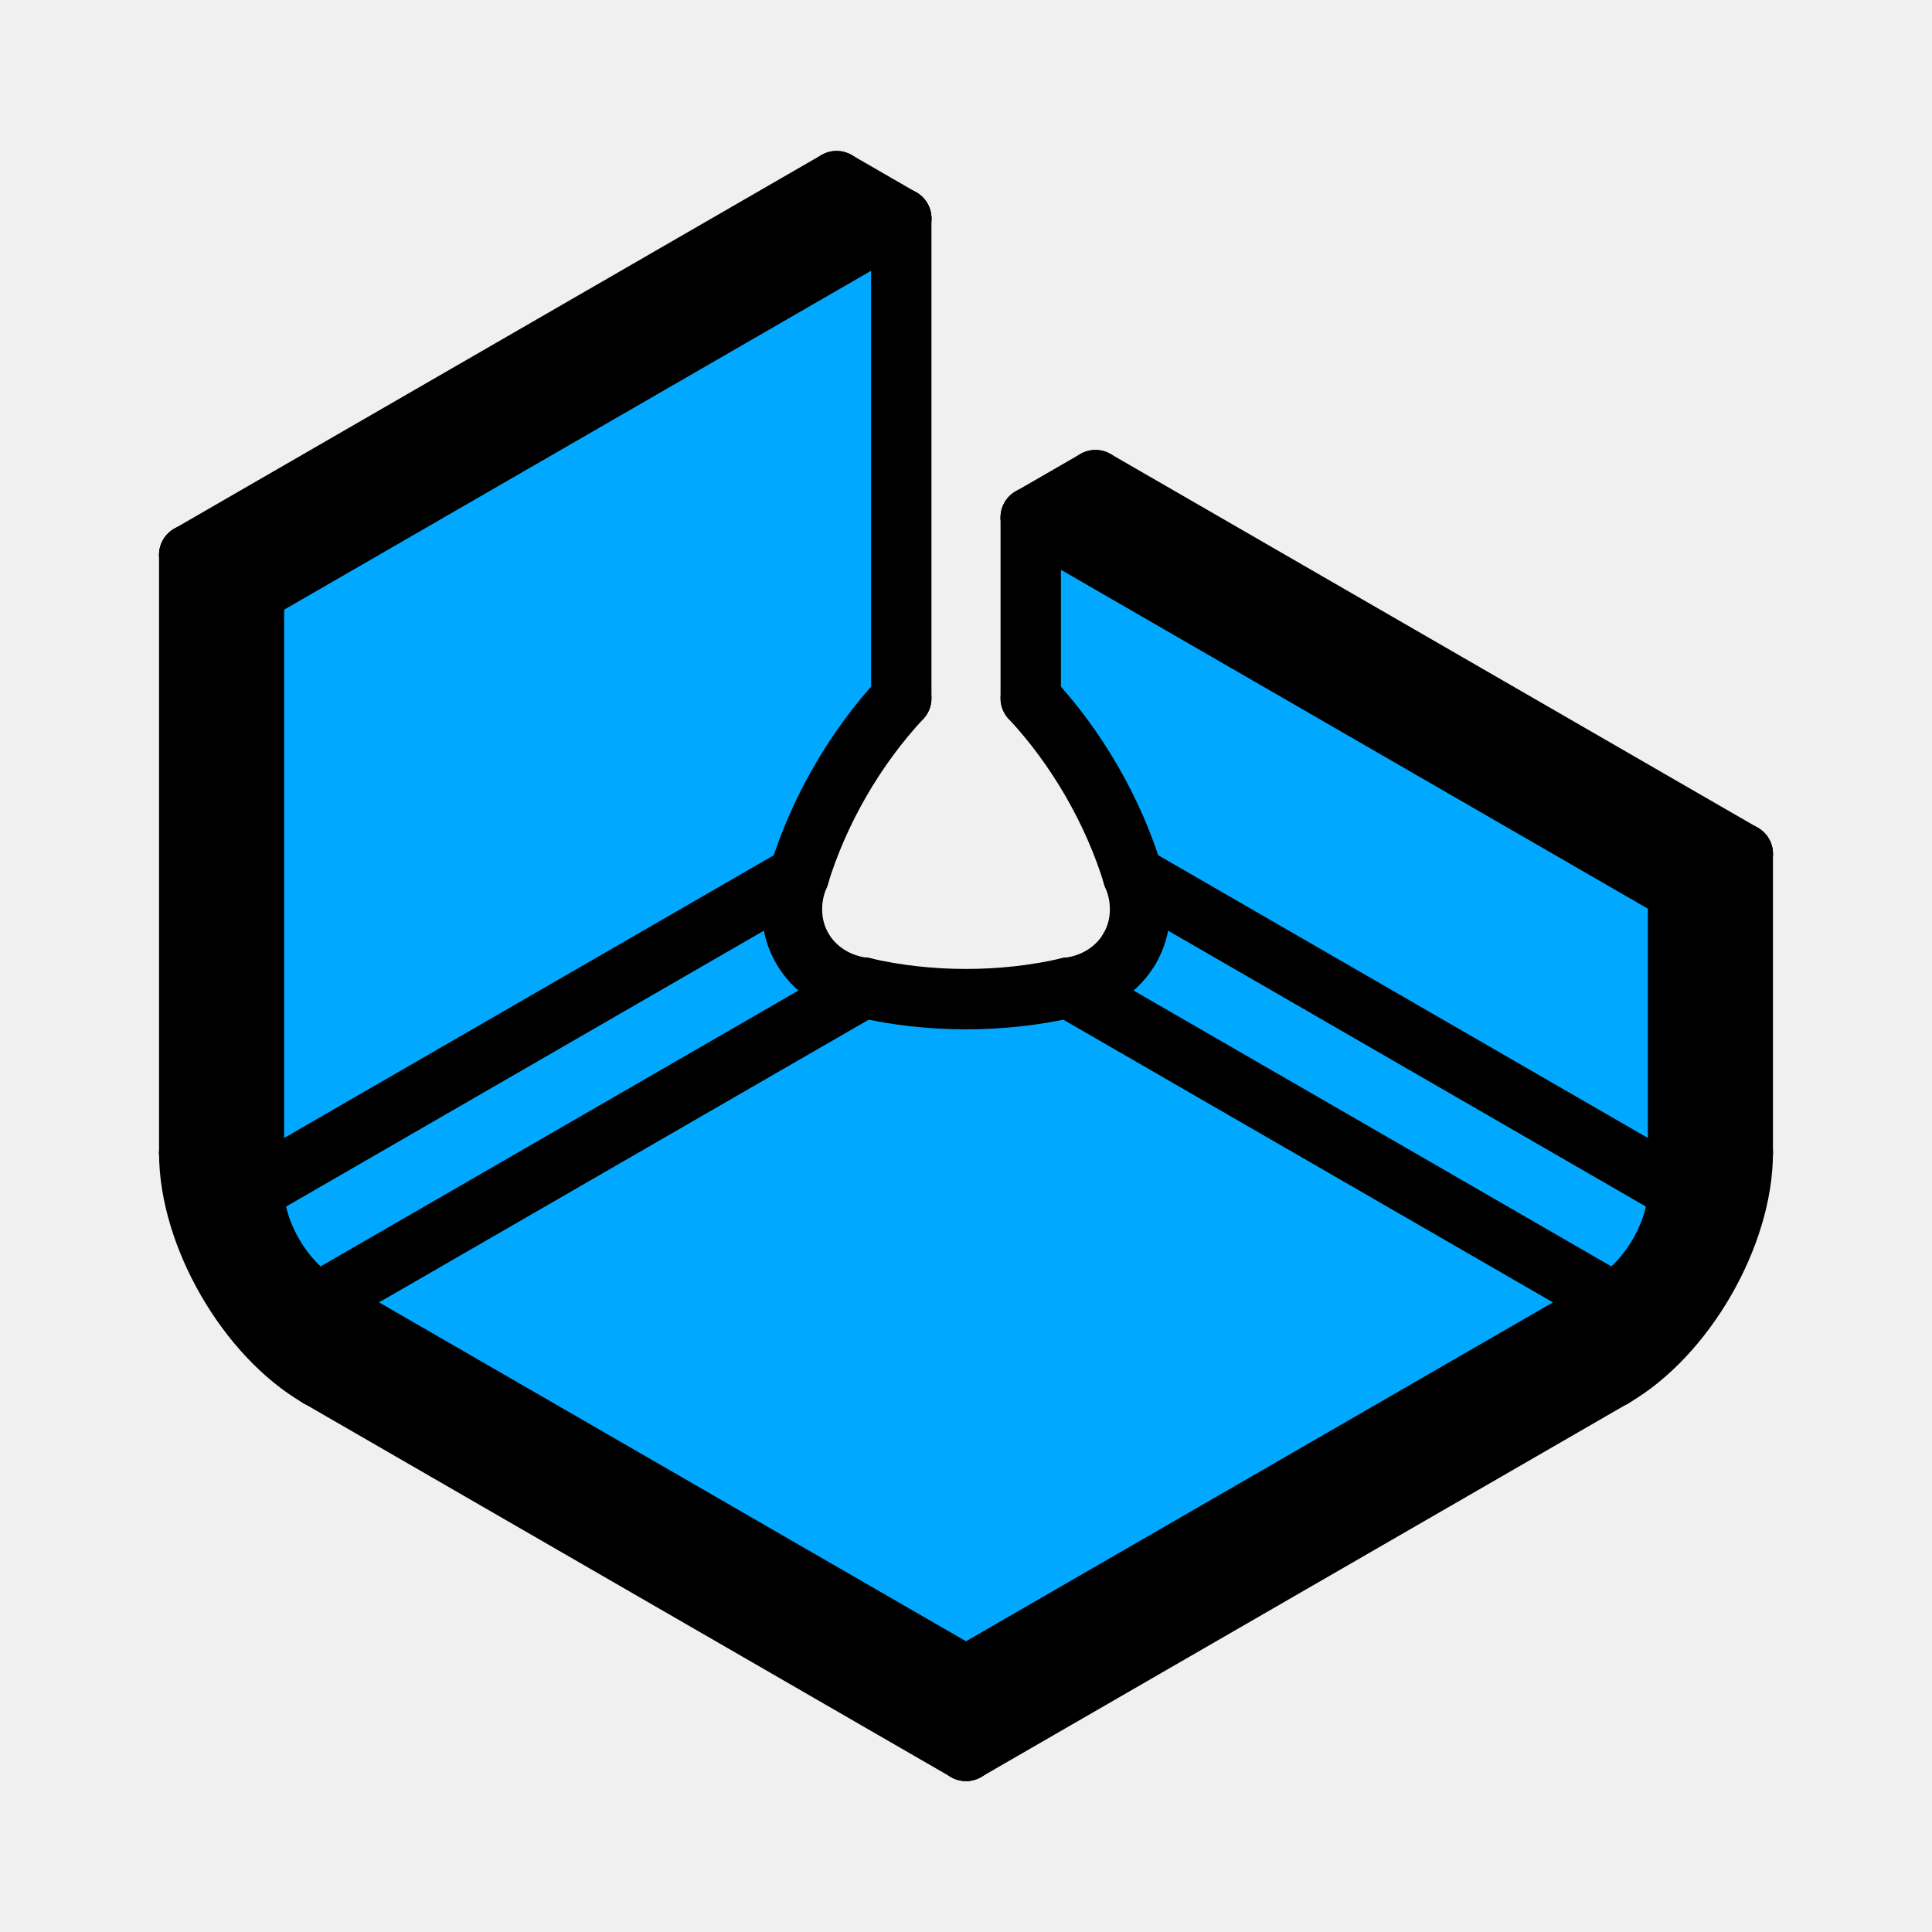
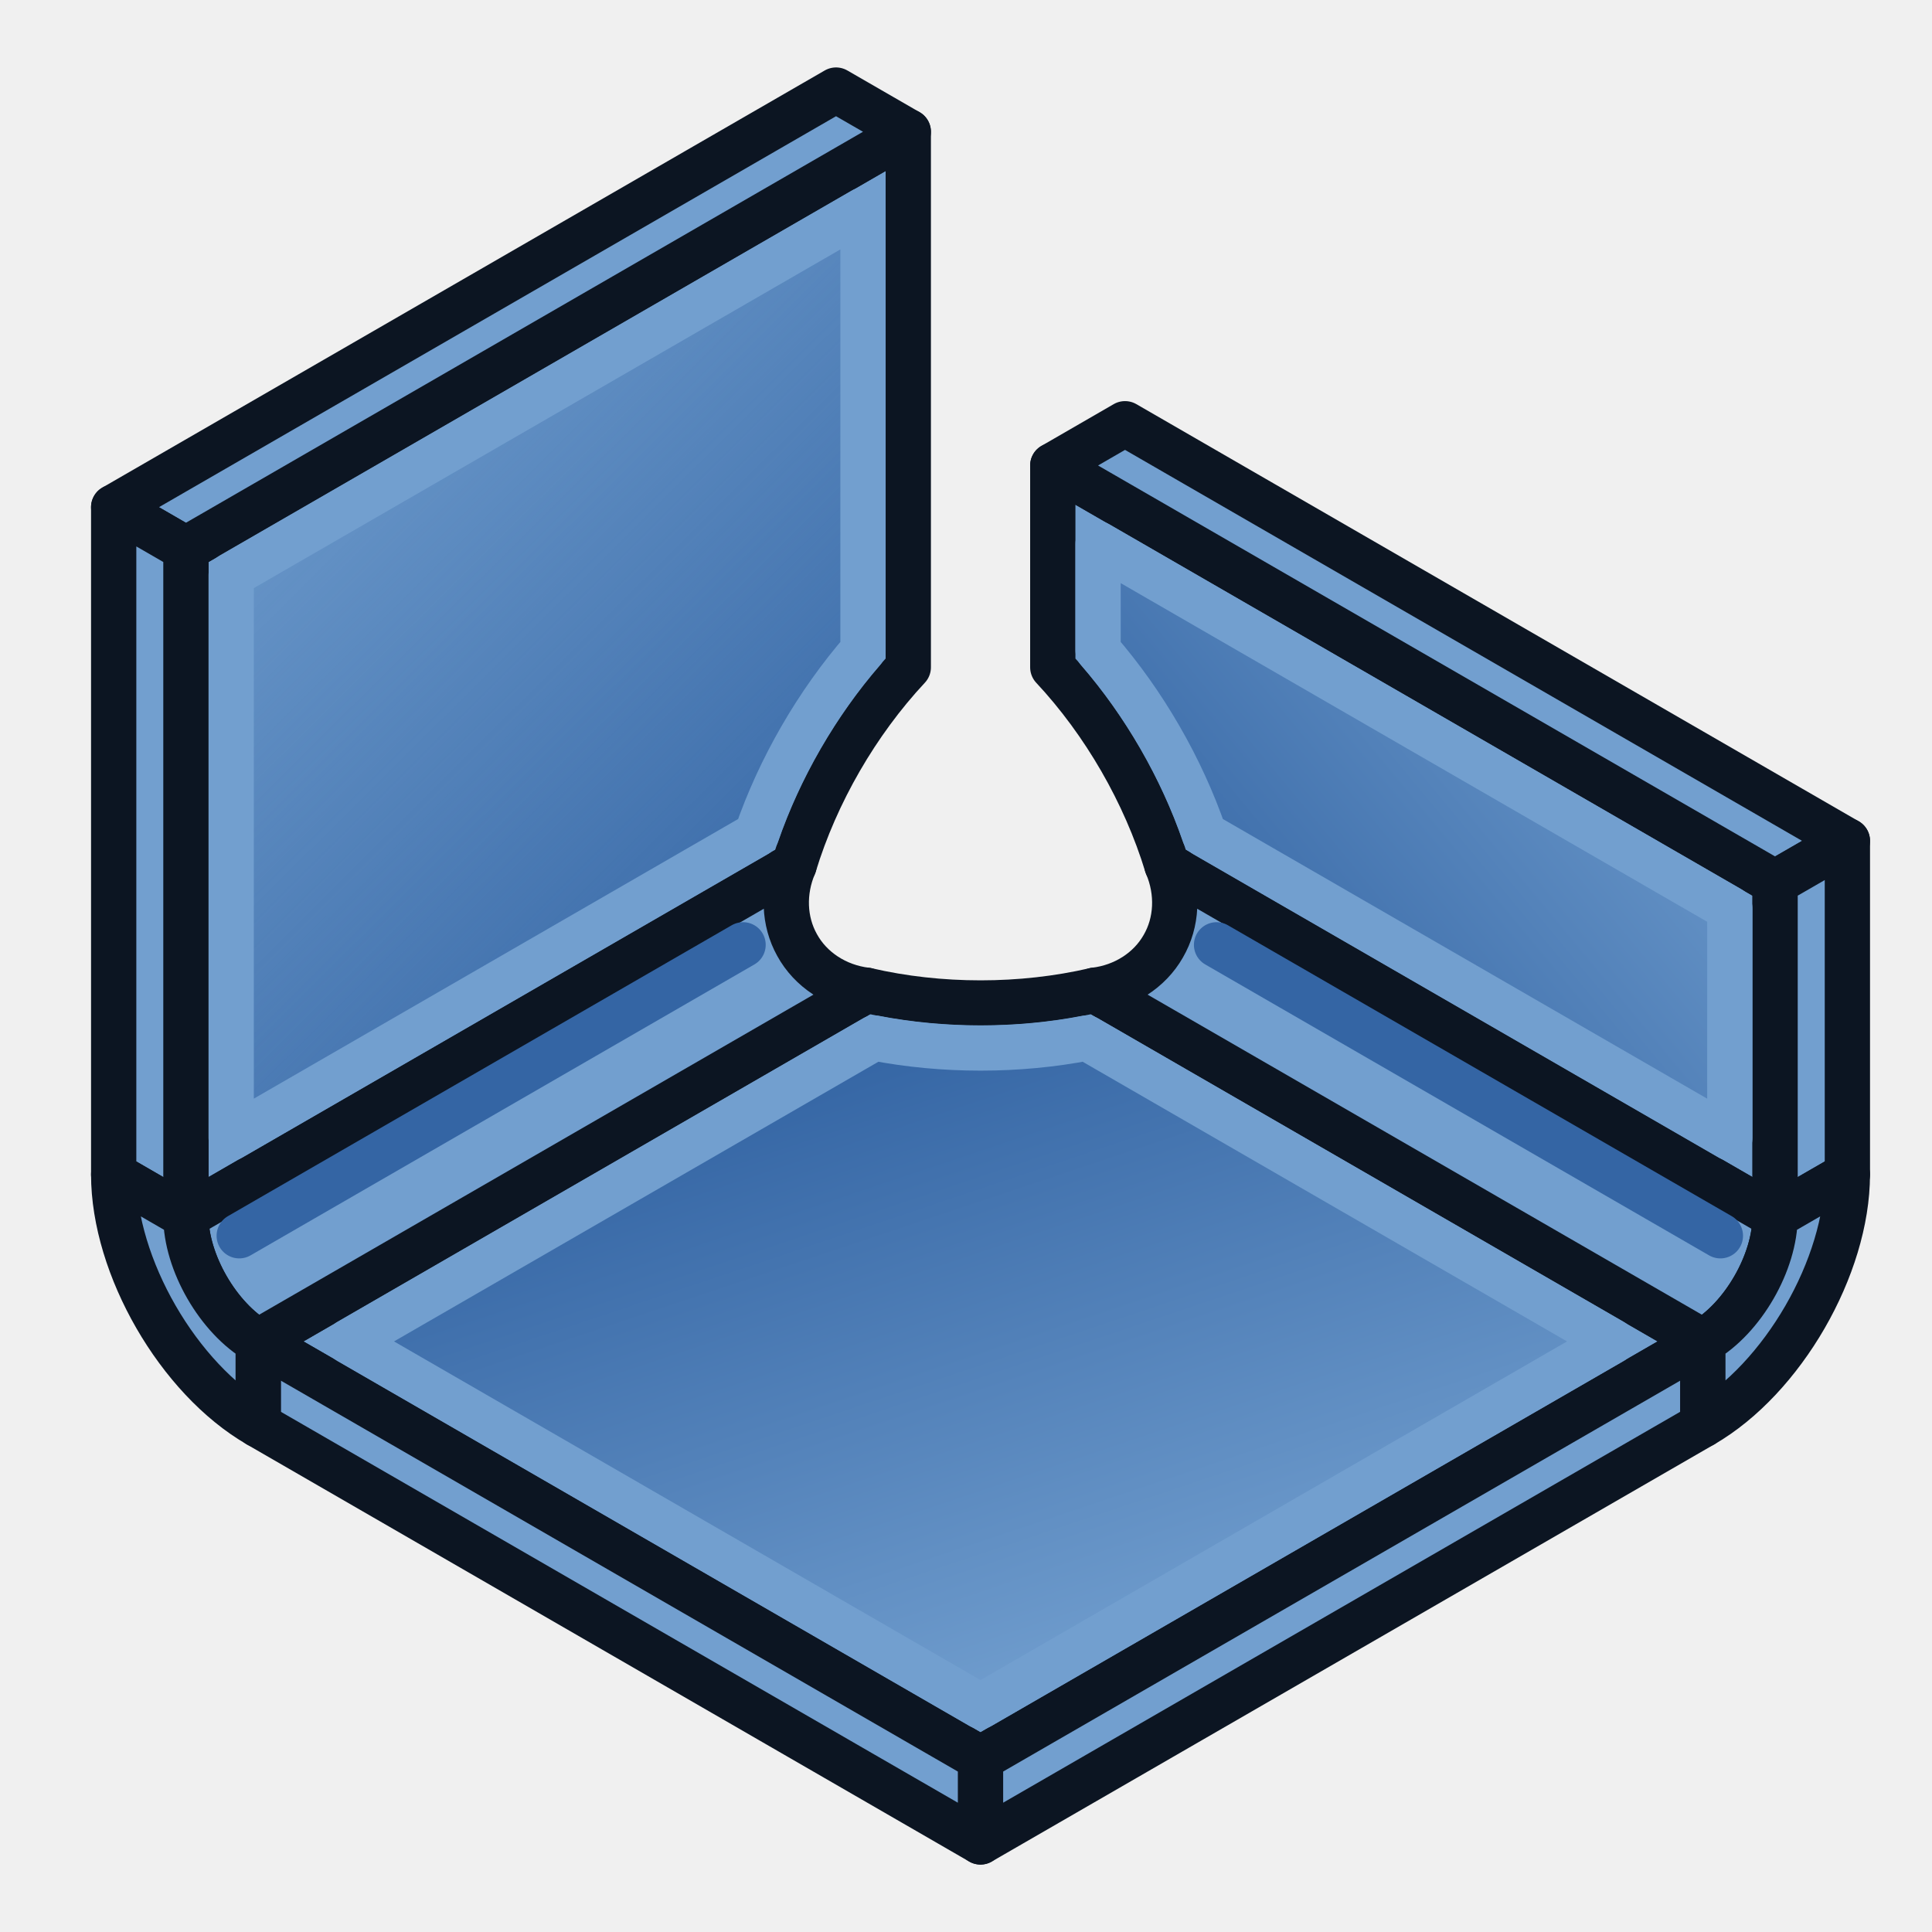
- <svg xmlns="http://www.w3.org/2000/svg" version="1.2" height="64" viewBox="0 0 169.333 169.333" width="64" id="svg373">
-   <defs id="defs6" />
-   <g id="Page">
-     <g stroke="#000000" stroke-width="1" fill-rule="evenodd" stroke-linecap="square" fill="none" stroke-linejoin="bevel" id="DrawingContent" transform="matrix(0.8023413,0,0,0.8024026,-1106.81,-757.8561)" style="fill:#00a9ff;fill-opacity:1;stroke-width:6.595;stroke-linejoin:round;stroke-dasharray:none">
-       <g font-weight="400" stroke="none" transform="translate(1485,1050)" font-family="'Sans Serif'" font-style="normal" fill="#ffffff" fill-opacity="0" font-size="31.75px" id="g169" style="fill:#00a9ff;fill-opacity:1;stroke-width:6.595;stroke-linejoin:round;stroke-dasharray:none">
-         <path fill-rule="evenodd" vector-effect="non-scaling-stroke" d="M -70.711,44.907 0,85.732 70.711,44.907 C 78.521,40.398 84.853,29.431 84.853,20.412 v -32.66 l -70.711,-40.825 -7.071,4.082 v 19.752 c 5.027,5.381 9.032,12.318 11.179,19.362 1.138,2.658 0.996,5.618 -0.367,7.953 -1.341,2.348 -3.833,3.951 -6.704,4.294 -7.174,1.663 -15.183,1.663 -22.357,0 -2.93,-0.351 -5.464,-2.014 -6.784,-4.438 -1.29,-2.313 -1.399,-5.204 -0.287,-7.809 2.147,-7.044 6.151,-13.981 11.179,-19.362 v -52.412 l -7.071,-4.082 -70.711,40.825 v 65.32 c 0,9.019 6.332,19.985 14.142,24.495" id="path167" style="fill:#00a9ff;fill-opacity:1;stroke-width:6.595;stroke-linejoin:round;stroke-dasharray:none" />
-       </g>
-       <g font-weight="400" stroke="none" transform="translate(1485,1050)" font-family="'Sans Serif'" font-style="normal" fill="#ffffff" fill-opacity="0" font-size="31.75px" id="g173" style="fill:#00a9ff;fill-opacity:1;stroke-width:6.595;stroke-linejoin:round;stroke-dasharray:none">
-         <path fill-rule="evenodd" vector-effect="non-scaling-stroke" d="M -11.179,2.372 -70.711,36.742 0,77.567 70.711,36.742 11.179,2.372 c -7.174,1.663 -15.183,1.663 -22.357,0" id="path171" style="fill:#00a9ff;fill-opacity:1;stroke-width:6.595;stroke-linejoin:round;stroke-dasharray:none" />
-       </g>
-       <g font-weight="400" stroke="none" transform="translate(1485,1050)" font-family="'Sans Serif'" font-style="normal" fill="#ffffff" fill-opacity="0" font-size="31.75px" id="g177" style="fill:#00a9ff;fill-opacity:1;stroke-width:6.595;stroke-linejoin:round;stroke-dasharray:none">
-         <path fill-rule="evenodd" vector-effect="non-scaling-stroke" d="m -7.071,-29.238 v -52.412 l -70.711,40.825 v 65.32 l 59.532,-34.371 c 2.147,-7.044 6.151,-13.981 11.179,-19.362" id="path175" style="fill:#00a9ff;fill-opacity:1;stroke-width:6.595;stroke-linejoin:round;stroke-dasharray:none" />
-       </g>
-       <g font-weight="400" stroke="none" transform="translate(1485,1050)" font-family="'Sans Serif'" font-style="normal" fill="#ffffff" fill-opacity="0" font-size="31.75px" id="g181" style="fill:#00a9ff;fill-opacity:1;stroke-width:6.595;stroke-linejoin:round;stroke-dasharray:none">
-         <path fill-rule="evenodd" vector-effect="non-scaling-stroke" d="M 18.25,-9.876 77.782,24.495 V -8.165 L 7.071,-48.99 v 19.752 c 5.027,5.381 9.032,12.318 11.179,19.362" id="path179" style="fill:#00a9ff;fill-opacity:1;stroke-width:6.595;stroke-linejoin:round;stroke-dasharray:none" />
-       </g>
-       <g font-weight="400" stroke="none" transform="translate(1485,1050)" font-family="'Sans Serif'" font-style="normal" fill="#ffffff" fill-opacity="0" font-size="31.75px" id="g185" style="fill:#00a9ff;fill-opacity:1;stroke-width:6.595;stroke-linejoin:round;stroke-dasharray:none">
-         <path fill-rule="evenodd" vector-effect="non-scaling-stroke" d="m -11.179,2.372 c -2.93,-0.351 -5.464,-2.014 -6.784,-4.438 -1.29,-2.313 -1.399,-5.204 -0.287,-7.809 l -59.532,34.371 c 0,4.509 3.166,9.993 7.071,12.247 l 59.532,-34.371" id="path183" style="fill:#00a9ff;fill-opacity:1;stroke-width:6.595;stroke-linejoin:round;stroke-dasharray:none" />
-       </g>
-       <g font-weight="400" stroke="none" transform="translate(1485,1050)" font-family="'Sans Serif'" font-style="normal" fill="#ffffff" fill-opacity="0" font-size="31.75px" id="g189" style="fill:#00a9ff;fill-opacity:1;stroke-width:6.595;stroke-linejoin:round;stroke-dasharray:none">
-         <path fill-rule="evenodd" vector-effect="non-scaling-stroke" d="m 70.711,36.742 c 3.905,-2.255 7.071,-7.738 7.071,-12.247 L 18.25,-9.876 c 1.138,2.658 0.996,5.618 -0.367,7.953 -1.341,2.348 -3.833,3.951 -6.704,4.294 l 59.532,34.371" id="path187" style="fill:#00a9ff;fill-opacity:1;stroke-width:6.595;stroke-linejoin:round;stroke-dasharray:none" />
-       </g>
-       <g font-weight="400" stroke="none" transform="translate(1485,1050)" font-family="'Sans Serif'" font-style="normal" fill="#ffffff" fill-opacity="0" font-size="31.75px" id="g193" style="fill:#000000;fill-opacity:1;stroke-width:6.595;stroke-linejoin:round;stroke-dasharray:none">
-         <path fill-rule="evenodd" vector-effect="non-scaling-stroke" d="m -7.071,-81.65 -7.071,-4.082 -70.711,40.825 7.071,4.082 70.711,-40.825" id="path191" style="fill:#000000;fill-opacity:1;stroke-width:6.595;stroke-linejoin:round;stroke-dasharray:none" />
-       </g>
-       <g font-weight="400" stroke="none" transform="translate(1485,1050)" font-family="'Sans Serif'" font-style="normal" fill="#ffffff" fill-opacity="0" font-size="31.75px" id="g197" style="fill:#000000;fill-opacity:1;stroke-width:6.595;stroke-linejoin:round;stroke-dasharray:none">
-         <path fill-rule="evenodd" vector-effect="non-scaling-stroke" d="M 77.782,-8.165 84.853,-12.247 14.142,-53.072 7.071,-48.99 77.782,-8.165" id="path195" style="fill:#000000;fill-opacity:1;stroke-width:6.595;stroke-linejoin:round;stroke-dasharray:none" />
-       </g>
-       <g font-weight="400" stroke="none" transform="translate(1485,1050)" font-family="'Sans Serif'" font-style="normal" fill="#ffffff" fill-opacity="0" font-size="31.75px" id="g201" style="fill:#000000;fill-opacity:1;stroke-width:6.595;stroke-linejoin:round;stroke-dasharray:none">
-         <path fill-rule="evenodd" vector-effect="non-scaling-stroke" d="M 0,85.732 70.711,44.907 v -8.165 L 0,77.567 v 8.165" id="path199" style="fill:#000000;fill-opacity:1;stroke-width:6.595;stroke-linejoin:round;stroke-dasharray:none" />
-       </g>
-       <g font-weight="400" stroke="none" transform="translate(1485,1050)" font-family="'Sans Serif'" font-style="normal" fill="#ffffff" fill-opacity="0" font-size="31.75px" id="g205" style="fill:#000000;fill-opacity:1;stroke-width:6.595;stroke-linejoin:round;stroke-dasharray:none">
-         <path fill-rule="evenodd" vector-effect="non-scaling-stroke" d="M -70.711,44.907 0,85.732 V 77.567 L -70.711,36.742 v 8.165" id="path203" style="fill:#000000;fill-opacity:1;stroke-width:6.595;stroke-linejoin:round;stroke-dasharray:none" />
-       </g>
-       <g font-weight="400" stroke="none" transform="translate(1485,1050)" font-family="'Sans Serif'" font-style="normal" fill="#ffffff" fill-opacity="0" font-size="31.75px" id="g209" style="fill:#000000;fill-opacity:1;stroke-width:6.595;stroke-linejoin:round;stroke-dasharray:none">
-         <path fill-rule="evenodd" vector-effect="non-scaling-stroke" d="m -77.782,-40.825 v 65.32 l -7.071,-4.082 v -65.32 l 7.071,4.082" id="path207" style="fill:#000000;fill-opacity:1;stroke-width:6.595;stroke-linejoin:round;stroke-dasharray:none" />
-       </g>
-       <g font-weight="400" stroke="none" transform="translate(1485,1050)" font-family="'Sans Serif'" font-style="normal" fill="#ffffff" fill-opacity="0" font-size="31.75px" id="g213" style="fill:#000000;fill-opacity:1;stroke-width:6.595;stroke-linejoin:round;stroke-dasharray:none">
-         <path fill-rule="evenodd" vector-effect="non-scaling-stroke" d="m 77.782,24.495 7.071,-4.082 v -32.66 l -7.071,4.082 V 24.495" id="path211" style="fill:#000000;fill-opacity:1;stroke-width:6.595;stroke-linejoin:round;stroke-dasharray:none" />
-       </g>
-       <g font-weight="400" stroke="none" transform="translate(1485,1050)" font-family="'Sans Serif'" font-style="normal" fill="#ffffff" fill-opacity="0" font-size="31.75px" id="g217" style="fill:#000000;fill-opacity:1;stroke-width:6.595;stroke-linejoin:round;stroke-dasharray:none">
-         <path fill-rule="evenodd" vector-effect="non-scaling-stroke" d="m -70.711,44.907 v -8.165 c -3.905,-2.255 -7.071,-7.738 -7.071,-12.247 l -7.071,-4.082 c 0,9.019 6.332,19.985 14.142,24.495" id="path215" style="fill:#000000;fill-opacity:1;stroke-width:6.595;stroke-linejoin:round;stroke-dasharray:none" />
-       </g>
-       <g font-weight="400" stroke="none" transform="translate(1485,1050)" font-family="'Sans Serif'" font-style="normal" fill="#ffffff" fill-opacity="0" font-size="31.75px" id="g221" style="fill:#000005;fill-opacity:1;stroke-width:6.595;stroke-linejoin:round;stroke-dasharray:none">
-         <path fill-rule="evenodd" vector-effect="non-scaling-stroke" d="m 70.711,44.907 v -8.165 c 3.905,-2.255 7.071,-7.738 7.071,-12.247 l 7.071,-4.082 c 0,9.019 -6.332,19.985 -14.142,24.495" id="path219" style="fill:#000005;fill-opacity:1;stroke-width:6.595;stroke-linejoin:round;stroke-dasharray:none" />
-       </g>
-       <g font-weight="400" stroke="#000000" stroke-width="7" transform="translate(1485,1050)" font-family="'Sans Serif'" font-style="normal" stroke-linecap="round" stroke-opacity="1" fill="none" stroke-linejoin="bevel" font-size="31.75px" id="g225" style="fill:#00a9ff;fill-opacity:1;stroke-width:6.595;stroke-linejoin:round;stroke-dasharray:none">
-         <path fill-rule="evenodd" vector-effect="none" d="m 77.782,24.495 7.071,-4.082" id="path223" style="fill:#00a9ff;fill-opacity:1;stroke-width:6.595;stroke-linejoin:round;stroke-dasharray:none" />
-       </g>
-       <g font-weight="400" stroke="#000000" stroke-width="7" transform="translate(1485,1050)" font-family="'Sans Serif'" font-style="normal" stroke-linecap="round" stroke-opacity="1" fill="none" stroke-linejoin="bevel" font-size="31.75px" id="g229" style="fill:#00a9ff;fill-opacity:1;stroke-width:6.595;stroke-linejoin:round;stroke-dasharray:none">
-         <path fill-rule="evenodd" vector-effect="none" d="m 77.782,-8.165 7.071,-4.082" id="path227" style="fill:#00a9ff;fill-opacity:1;stroke-width:6.595;stroke-linejoin:round;stroke-dasharray:none" />
-       </g>
-       <g font-weight="400" stroke="#000000" stroke-width="7" transform="translate(1485,1050)" font-family="'Sans Serif'" font-style="normal" stroke-linecap="round" stroke-opacity="1" fill="none" stroke-linejoin="bevel" font-size="31.75px" id="g233" style="fill:#00a9ff;fill-opacity:1;stroke-width:6.595;stroke-linejoin:round;stroke-dasharray:none">
-         <path fill-rule="evenodd" vector-effect="none" d="M 77.782,24.495 V -8.165" id="path231" style="fill:#00a9ff;fill-opacity:1;stroke-width:6.595;stroke-linejoin:round;stroke-dasharray:none" />
-       </g>
-       <g font-weight="400" stroke="#000000" stroke-width="7" transform="translate(1485,1050)" font-family="'Sans Serif'" font-style="normal" stroke-linecap="round" stroke-opacity="1" fill="none" stroke-linejoin="bevel" font-size="31.75px" id="g237" style="fill:#00a9ff;fill-opacity:1;stroke-width:6.595;stroke-linejoin:round;stroke-dasharray:none">
-         <path fill-rule="evenodd" vector-effect="none" d="M 84.853,20.412 V -12.247" id="path235" style="fill:#00a9ff;fill-opacity:1;stroke-width:6.595;stroke-linejoin:round;stroke-dasharray:none" />
-       </g>
-       <g font-weight="400" stroke="#000000" stroke-width="7" transform="translate(1485,1050)" font-family="'Sans Serif'" font-style="normal" stroke-linecap="round" stroke-opacity="1" fill="none" stroke-linejoin="bevel" font-size="31.75px" id="g241" style="fill:#00a9ff;fill-opacity:1;stroke-width:6.595;stroke-linejoin:round;stroke-dasharray:none">
-         <path fill-rule="evenodd" vector-effect="none" d="m 70.711,36.742 c 3.905,-2.255 7.071,-7.738 7.071,-12.247" id="path239" style="fill:#00a9ff;fill-opacity:1;stroke-width:6.595;stroke-linejoin:round;stroke-dasharray:none" />
-       </g>
-       <g font-weight="400" stroke="#000000" stroke-width="7" transform="translate(1485,1050)" font-family="'Sans Serif'" font-style="normal" stroke-linecap="round" stroke-opacity="1" fill="none" stroke-linejoin="bevel" font-size="31.75px" id="g245" style="fill:none;fill-opacity:1;stroke-width:6.595;stroke-linejoin:round;stroke-dasharray:none">
-         <path fill-rule="evenodd" vector-effect="none" d="M 70.711,44.907 C 78.521,40.398 84.853,29.431 84.853,20.412" id="path243" style="fill:none;fill-opacity:1;stroke-width:6.595;stroke-linejoin:round;stroke-dasharray:none" />
-       </g>
-       <g font-weight="400" stroke="#000000" stroke-width="7" transform="translate(1485,1050)" font-family="'Sans Serif'" font-style="normal" stroke-linecap="round" stroke-opacity="1" fill="none" stroke-linejoin="bevel" font-size="31.75px" id="g249" style="fill:#00a9ff;fill-opacity:1;stroke-width:6.595;stroke-linejoin:round;stroke-dasharray:none">
-         <path fill-rule="evenodd" vector-effect="none" d="m 70.711,44.907 v -8.165" id="path247" style="fill:#00a9ff;fill-opacity:1;stroke-width:6.595;stroke-linejoin:round;stroke-dasharray:none" />
-       </g>
-       <g font-weight="400" stroke="#000000" stroke-width="7" transform="translate(1485,1050)" font-family="'Sans Serif'" font-style="normal" stroke-linecap="round" stroke-opacity="1" fill="none" stroke-linejoin="bevel" font-size="31.75px" id="g253" style="fill:#00a9ff;fill-opacity:1;stroke-width:6.595;stroke-linejoin:round;stroke-dasharray:none">
-         <path fill-rule="evenodd" vector-effect="none" d="m 7.071,-48.99 7.071,-4.082" id="path251" style="fill:#00a9ff;fill-opacity:1;stroke-width:6.595;stroke-linejoin:round;stroke-dasharray:none" />
-       </g>
-       <g font-weight="400" stroke="#000000" stroke-width="7" transform="translate(1485,1050)" font-family="'Sans Serif'" font-style="normal" stroke-linecap="round" stroke-opacity="1" fill="none" stroke-linejoin="bevel" font-size="31.75px" id="g257" style="fill:#00a9ff;fill-opacity:1;stroke-width:6.595;stroke-linejoin:round;stroke-dasharray:none">
-         <path fill-rule="evenodd" vector-effect="none" d="M 77.782,-8.165 7.071,-48.99" id="path255" style="fill:#00a9ff;fill-opacity:1;stroke-width:6.595;stroke-linejoin:round;stroke-dasharray:none" />
-       </g>
-       <g font-weight="400" stroke="#000000" stroke-width="7" transform="translate(1485,1050)" font-family="'Sans Serif'" font-style="normal" stroke-linecap="round" stroke-opacity="1" fill="none" stroke-linejoin="bevel" font-size="31.75px" id="g261" style="fill:#00a9ff;fill-opacity:1;stroke-width:6.595;stroke-linejoin:round;stroke-dasharray:none">
-         <path fill-rule="evenodd" vector-effect="none" d="M 84.853,-12.247 14.142,-53.072" id="path259" style="fill:#00a9ff;fill-opacity:1;stroke-width:6.595;stroke-linejoin:round;stroke-dasharray:none" />
-       </g>
-       <g font-weight="400" stroke="#000000" stroke-width="7" transform="translate(1485,1050)" font-family="'Sans Serif'" font-style="normal" stroke-linecap="round" stroke-opacity="1" fill="none" stroke-linejoin="bevel" font-size="31.75px" id="g265" style="fill:none;fill-opacity:1;stroke-width:6.595;stroke-linejoin:round;stroke-dasharray:none">
-         <path fill-rule="evenodd" vector-effect="none" d="M 18.25,-9.876 C 16.103,-16.92 12.098,-23.857 7.071,-29.238" id="path263" style="fill:none;fill-opacity:1;stroke-width:6.595;stroke-linejoin:round;stroke-dasharray:none" />
-       </g>
-       <g font-weight="400" stroke="#000000" stroke-width="7" transform="translate(1485,1050)" font-family="'Sans Serif'" font-style="normal" stroke-linecap="round" stroke-opacity="1" fill="none" stroke-linejoin="bevel" font-size="31.75px" id="g269" style="fill:#00a9ff;fill-opacity:1;stroke-width:6.595;stroke-linejoin:round;stroke-dasharray:none">
-         <path fill-rule="evenodd" vector-effect="none" d="M 7.071,-48.99 V -29.238" id="path267" style="fill:#00a9ff;fill-opacity:1;stroke-width:6.595;stroke-linejoin:round;stroke-dasharray:none" />
-       </g>
-       <g font-weight="400" stroke="#000000" stroke-width="7" transform="translate(1485,1050)" font-family="'Sans Serif'" font-style="normal" stroke-linecap="round" stroke-opacity="1" fill="none" stroke-linejoin="bevel" font-size="31.75px" id="g273" style="fill:#00a9ff;fill-opacity:1;stroke-width:6.595;stroke-linejoin:round;stroke-dasharray:none">
-         <path fill-rule="evenodd" vector-effect="none" d="M 18.25,-9.876 77.782,24.495" id="path271" style="fill:#00a9ff;fill-opacity:1;stroke-width:6.595;stroke-linejoin:round;stroke-dasharray:none" />
-       </g>
-       <g font-weight="400" stroke="#000000" stroke-width="7" transform="translate(1485,1050)" font-family="'Sans Serif'" font-style="normal" stroke-linecap="round" stroke-opacity="1" fill="none" stroke-linejoin="bevel" font-size="31.75px" id="g277" style="fill:#00a9ff;fill-opacity:1;stroke-width:6.595;stroke-linejoin:round;stroke-dasharray:none">
-         <path fill-rule="evenodd" vector-effect="none" d="M 70.711,36.742 11.179,2.372" id="path275" style="fill:#00a9ff;fill-opacity:1;stroke-width:6.595;stroke-linejoin:round;stroke-dasharray:none" />
-       </g>
-       <g font-weight="400" stroke="#000000" stroke-width="7" transform="translate(1485,1050)" font-family="'Sans Serif'" font-style="normal" stroke-linecap="round" stroke-opacity="1" fill="none" stroke-linejoin="bevel" font-size="31.75px" id="g281" style="fill:none;fill-opacity:1;stroke-width:6.595;stroke-linejoin:round;stroke-dasharray:none">
-         <path fill-rule="evenodd" vector-effect="none" d="m 18.25,-9.876 c 1.138,2.658 0.996,5.618 -0.367,7.953" id="path279" style="fill:none;fill-opacity:1;stroke-width:6.595;stroke-linejoin:round;stroke-dasharray:none" />
-       </g>
-       <g font-weight="400" stroke="#000000" stroke-width="7" transform="translate(1485,1050)" font-family="'Sans Serif'" font-style="normal" stroke-linecap="round" stroke-opacity="1" fill="none" stroke-linejoin="bevel" font-size="31.75px" id="g285" style="fill:none;fill-opacity:1;stroke-width:6.595;stroke-linejoin:round;stroke-dasharray:none">
-         <path fill-rule="evenodd" vector-effect="none" d="M 17.883,-1.923 C 16.542,0.425 14.05,2.028 11.179,2.372" id="path283" style="fill:none;fill-opacity:1;stroke-width:6.595;stroke-linejoin:round;stroke-dasharray:none" />
-       </g>
-       <g font-weight="400" stroke="#000000" stroke-width="7" transform="translate(1485,1050)" font-family="'Sans Serif'" font-style="normal" stroke-linecap="round" stroke-opacity="1" fill="none" stroke-linejoin="bevel" font-size="31.75px" id="g289" style="fill:#00a9ff;fill-opacity:1;stroke-width:6.595;stroke-linejoin:round;stroke-dasharray:none">
-         <path fill-rule="evenodd" vector-effect="none" d="M 0,85.732 V 77.567" id="path287" style="fill:#00a9ff;fill-opacity:1;stroke-width:6.595;stroke-linejoin:round;stroke-dasharray:none" />
-       </g>
-       <g font-weight="400" stroke="#000000" stroke-width="7" transform="translate(1485,1050)" font-family="'Sans Serif'" font-style="normal" stroke-linecap="round" stroke-opacity="1" fill="none" stroke-linejoin="bevel" font-size="31.75px" id="g293" style="fill:#00a9ff;fill-opacity:1;stroke-width:6.595;stroke-linejoin:round;stroke-dasharray:none">
-         <path fill-rule="evenodd" vector-effect="none" d="M 0,85.732 70.711,44.907" id="path291" style="fill:#00a9ff;fill-opacity:1;stroke-width:6.595;stroke-linejoin:round;stroke-dasharray:none" />
-       </g>
-       <g font-weight="400" stroke="#000000" stroke-width="7" transform="translate(1485,1050)" font-family="'Sans Serif'" font-style="normal" stroke-linecap="round" stroke-opacity="1" fill="none" stroke-linejoin="bevel" font-size="31.75px" id="g297" style="fill:#00a9ff;fill-opacity:1;stroke-width:6.595;stroke-linejoin:round;stroke-dasharray:none">
-         <path fill-rule="evenodd" vector-effect="none" d="M 0,77.567 70.711,36.742" id="path295" style="fill:#00a9ff;fill-opacity:1;stroke-width:6.595;stroke-linejoin:round;stroke-dasharray:none" />
-       </g>
-       <g font-weight="400" stroke="#000000" stroke-width="7" transform="translate(1485,1050)" font-family="'Sans Serif'" font-style="normal" stroke-linecap="round" stroke-opacity="1" fill="none" stroke-linejoin="bevel" font-size="31.75px" id="g301" style="fill:#00a9ff;fill-opacity:1;stroke-width:6.595;stroke-linejoin:round;stroke-dasharray:none">
-         <path fill-rule="evenodd" vector-effect="none" d="M -11.179,2.372 -70.711,36.742" id="path299" style="fill:#00a9ff;fill-opacity:1;stroke-width:6.595;stroke-linejoin:round;stroke-dasharray:none" />
-       </g>
-       <g font-weight="400" stroke="#000000" stroke-width="7" transform="translate(1485,1050)" font-family="'Sans Serif'" font-style="normal" stroke-linecap="round" stroke-opacity="1" fill="none" stroke-linejoin="bevel" font-size="31.75px" id="g305" style="fill:none;fill-opacity:1;stroke-width:6.595;stroke-linejoin:round;stroke-dasharray:none">
-         <path fill-rule="evenodd" vector-effect="none" d="m -11.179,2.372 c 7.174,1.663 15.183,1.663 22.357,0" id="path303" style="fill:none;fill-opacity:1;stroke-width:6.595;stroke-linejoin:round;stroke-dasharray:none" />
-       </g>
-       <g font-weight="400" stroke="#000000" stroke-width="7" transform="translate(1485,1050)" font-family="'Sans Serif'" font-style="normal" stroke-linecap="round" stroke-opacity="1" fill="none" stroke-linejoin="bevel" font-size="31.75px" id="g309" style="fill:#00a9ff;fill-opacity:1;stroke-width:6.595;stroke-linejoin:round;stroke-dasharray:none">
-         <path fill-rule="evenodd" vector-effect="none" d="M -70.711,36.742 0,77.567" id="path307" style="fill:#00a9ff;fill-opacity:1;stroke-width:6.595;stroke-linejoin:round;stroke-dasharray:none" />
-       </g>
-       <g font-weight="400" stroke="#000000" stroke-width="7" transform="translate(1485,1050)" font-family="'Sans Serif'" font-style="normal" stroke-linecap="round" stroke-opacity="1" fill="none" stroke-linejoin="bevel" font-size="31.75px" id="g313" style="fill:#00a9ff;fill-opacity:1;stroke-width:6.595;stroke-linejoin:round;stroke-dasharray:none">
-         <path fill-rule="evenodd" vector-effect="none" d="M -70.711,44.907 0,85.732" id="path311" style="fill:#00a9ff;fill-opacity:1;stroke-width:6.595;stroke-linejoin:round;stroke-dasharray:none" />
-       </g>
-       <g font-weight="400" stroke="#000000" stroke-width="7" transform="translate(1485,1050)" font-family="'Sans Serif'" font-style="normal" stroke-linecap="round" stroke-opacity="1" fill="none" stroke-linejoin="bevel" font-size="31.75px" id="g317" style="fill:#00a9ff;fill-opacity:1;stroke-width:6.595;stroke-linejoin:round;stroke-dasharray:none">
-         <path fill-rule="evenodd" vector-effect="none" d="m -70.711,44.907 v -8.165" id="path315" style="fill:#00a9ff;fill-opacity:1;stroke-width:6.595;stroke-linejoin:round;stroke-dasharray:none" />
-       </g>
-       <g font-weight="400" stroke="#000000" stroke-width="7" transform="translate(1485,1050)" font-family="'Sans Serif'" font-style="normal" stroke-linecap="round" stroke-opacity="1" fill="none" stroke-linejoin="bevel" font-size="31.75px" id="g321" style="fill:none;fill-opacity:1;stroke-width:6.595;stroke-linejoin:round;stroke-dasharray:none">
-         <path fill-rule="evenodd" vector-effect="none" d="m -11.179,2.372 c -2.93,-0.351 -5.464,-2.014 -6.784,-4.438 -1.29,-2.313 -1.399,-5.204 -0.287,-7.809" id="path319" style="fill:none;fill-opacity:1;stroke-width:6.595;stroke-linejoin:round;stroke-dasharray:none" />
-       </g>
-       <g font-weight="400" stroke="#000000" stroke-width="7" transform="translate(1485,1050)" font-family="'Sans Serif'" font-style="normal" stroke-linecap="round" stroke-opacity="1" fill="none" stroke-linejoin="bevel" font-size="31.75px" id="g325" style="fill:#00a9ff;fill-opacity:1;stroke-width:6.595;stroke-linejoin:round;stroke-dasharray:none">
-         <path fill-rule="evenodd" vector-effect="none" d="m -77.782,24.495 59.532,-34.371" id="path323" style="fill:#00a9ff;fill-opacity:1;stroke-width:6.595;stroke-linejoin:round;stroke-dasharray:none" />
-       </g>
-       <g font-weight="400" stroke="#000000" stroke-width="7" transform="translate(1485,1050)" font-family="'Sans Serif'" font-style="normal" stroke-linecap="round" stroke-opacity="1" fill="none" stroke-linejoin="bevel" font-size="31.75px" id="g329" style="fill:#00a9ff;fill-opacity:1;stroke-width:6.595;stroke-linejoin:round;stroke-dasharray:none">
-         <path fill-rule="evenodd" vector-effect="none" d="m -70.711,36.742 c -3.905,-2.255 -7.071,-7.738 -7.071,-12.247" id="path327" style="fill:#00a9ff;fill-opacity:1;stroke-width:6.595;stroke-linejoin:round;stroke-dasharray:none" />
-       </g>
-       <g font-weight="400" stroke="#000000" stroke-width="7" transform="translate(1485,1050)" font-family="'Sans Serif'" font-style="normal" stroke-linecap="round" stroke-opacity="1" fill="none" stroke-linejoin="bevel" font-size="31.75px" id="g333" style="fill:none;fill-opacity:1;stroke-width:6.595;stroke-linejoin:round;stroke-dasharray:none">
-         <path fill-rule="evenodd" vector-effect="none" d="M -70.711,44.907 C -78.521,40.398 -84.853,29.431 -84.853,20.412" id="path331" style="fill:none;fill-opacity:1;stroke-width:6.595;stroke-linejoin:round;stroke-dasharray:none" />
-       </g>
-       <g font-weight="400" stroke="#000000" stroke-width="7" transform="translate(1485,1050)" font-family="'Sans Serif'" font-style="normal" stroke-linecap="round" stroke-opacity="1" fill="none" stroke-linejoin="bevel" font-size="31.75px" id="g337" style="fill:#00a9ff;fill-opacity:1;stroke-width:6.595;stroke-linejoin:round;stroke-dasharray:none">
-         <path fill-rule="evenodd" vector-effect="none" d="m -84.853,20.412 7.071,4.082" id="path335" style="fill:#00a9ff;fill-opacity:1;stroke-width:6.595;stroke-linejoin:round;stroke-dasharray:none" />
-       </g>
-       <g font-weight="400" stroke="#000000" stroke-width="7" transform="translate(1485,1050)" font-family="'Sans Serif'" font-style="normal" stroke-linecap="round" stroke-opacity="1" fill="none" stroke-linejoin="bevel" font-size="31.75px" id="g341" style="fill:#00a9ff;fill-opacity:1;stroke-width:6.595;stroke-linejoin:round;stroke-dasharray:none">
-         <path fill-rule="evenodd" vector-effect="none" d="M -77.782,-40.825 V 24.495" id="path339" style="fill:#00a9ff;fill-opacity:1;stroke-width:6.595;stroke-linejoin:round;stroke-dasharray:none" />
-       </g>
-       <g font-weight="400" stroke="#000000" stroke-width="7" transform="translate(1485,1050)" font-family="'Sans Serif'" font-style="normal" stroke-linecap="round" stroke-opacity="1" fill="none" stroke-linejoin="bevel" font-size="31.75px" id="g345" style="fill:#00a9ff;fill-opacity:1;stroke-width:6.595;stroke-linejoin:round;stroke-dasharray:none">
-         <path fill-rule="evenodd" vector-effect="none" d="M -7.071,-81.65 -77.782,-40.825" id="path343" style="fill:#00a9ff;fill-opacity:1;stroke-width:6.595;stroke-linejoin:round;stroke-dasharray:none" />
-       </g>
-       <g font-weight="400" stroke="#000000" stroke-width="7" transform="translate(1485,1050)" font-family="'Sans Serif'" font-style="normal" stroke-linecap="round" stroke-opacity="1" fill="none" stroke-linejoin="bevel" font-size="31.75px" id="g349" style="fill:#00a9ff;fill-opacity:1;stroke-width:6.595;stroke-linejoin:round;stroke-dasharray:none">
-         <path fill-rule="evenodd" vector-effect="none" d="M -7.071,-29.238 V -81.65" id="path347" style="fill:#00a9ff;fill-opacity:1;stroke-width:6.595;stroke-linejoin:round;stroke-dasharray:none" />
-       </g>
-       <g font-weight="400" stroke="#000000" stroke-width="7" transform="translate(1485,1050)" font-family="'Sans Serif'" font-style="normal" stroke-linecap="round" stroke-opacity="1" fill="none" stroke-linejoin="bevel" font-size="31.75px" id="g353" style="fill:none;fill-opacity:1;stroke-width:6.595;stroke-linejoin:round;stroke-dasharray:none">
-         <path fill-rule="evenodd" vector-effect="none" d="m -7.071,-29.238 c -5.027,5.381 -9.032,12.318 -11.179,19.362" id="path351" style="fill:none;fill-opacity:1;stroke-width:6.595;stroke-linejoin:round;stroke-dasharray:none" />
-       </g>
-       <g font-weight="400" stroke="#000000" stroke-width="7" transform="translate(1485,1050)" font-family="'Sans Serif'" font-style="normal" stroke-linecap="round" stroke-opacity="1" fill="none" stroke-linejoin="bevel" font-size="31.75px" id="g357" style="fill:#00a9ff;fill-opacity:1;stroke-width:6.595;stroke-linejoin:round;stroke-dasharray:none">
-         <path fill-rule="evenodd" vector-effect="none" d="M -84.853,-44.907 V 20.412" id="path355" style="fill:#00a9ff;fill-opacity:1;stroke-width:6.595;stroke-linejoin:round;stroke-dasharray:none" />
-       </g>
-       <g font-weight="400" stroke="#000000" stroke-width="7" transform="translate(1485,1050)" font-family="'Sans Serif'" font-style="normal" stroke-linecap="round" stroke-opacity="1" fill="none" stroke-linejoin="bevel" font-size="31.75px" id="g361" style="fill:#00a9ff;fill-opacity:1;stroke-width:6.595;stroke-linejoin:round;stroke-dasharray:none">
-         <path fill-rule="evenodd" vector-effect="none" d="m -14.142,-85.732 -70.711,40.825" id="path359" style="fill:#00a9ff;fill-opacity:1;stroke-width:6.595;stroke-linejoin:round;stroke-dasharray:none" />
-       </g>
-       <g font-weight="400" stroke="#000000" stroke-width="7" transform="translate(1485,1050)" font-family="'Sans Serif'" font-style="normal" stroke-linecap="round" stroke-opacity="1" fill="none" stroke-linejoin="bevel" font-size="31.75px" id="g365" style="fill:#00a9ff;fill-opacity:1;stroke-width:6.595;stroke-linejoin:round;stroke-dasharray:none">
-         <path fill-rule="evenodd" vector-effect="none" d="m -77.782,-40.825 -7.071,-4.082" id="path363" style="fill:#00a9ff;fill-opacity:1;stroke-width:6.595;stroke-linejoin:round;stroke-dasharray:none" />
-       </g>
-       <g font-weight="400" stroke="#000000" stroke-width="7" transform="translate(1485,1050)" font-family="'Sans Serif'" font-style="normal" stroke-linecap="round" stroke-opacity="1" fill="none" stroke-linejoin="bevel" font-size="31.75px" id="g369" style="fill:#00a9ff;fill-opacity:1;stroke-width:6.595;stroke-linejoin:round;stroke-dasharray:none">
-         <path fill-rule="evenodd" vector-effect="none" d="m -7.071,-81.65 -7.071,-4.082" id="path367" style="fill:#00a9ff;fill-opacity:1;stroke-width:6.595;stroke-linejoin:round;stroke-dasharray:none" />
-       </g>
-     </g>
+ <svg xmlns="http://www.w3.org/2000/svg" xmlns:xlink="http://www.w3.org/1999/xlink" width="64" height="64" id="svg2869" version="1.1" viewBox="0 0 64 64">
+   <defs id="defs2871">
+     <linearGradient id="linearGradient43">
+       <stop style="stop-color:#729fcf;stop-opacity:1" offset="0" id="stop42" />
+       <stop style="stop-color:#3465a4;stop-opacity:1" offset="1" id="stop43" />
+     </linearGradient>
+     <linearGradient id="linearGradient41">
+       <stop style="stop-color:#729fcf;stop-opacity:1" offset="0" id="stop41" />
+       <stop style="stop-color:#3465a4;stop-opacity:1" offset="1" id="stop40" />
+     </linearGradient>
+     <linearGradient id="linearGradient38">
+       <stop style="stop-color:#3465a4;stop-opacity:1;" offset="0" id="stop38" />
+       <stop style="stop-color:#3465a4;stop-opacity:0;" offset="1" id="stop39" />
+     </linearGradient>
+     <linearGradient id="linearGradient37">
+       <stop style="stop-color:#3465a4;stop-opacity:1" offset="0" id="stop37" />
+       <stop style="stop-color:#729fcf;stop-opacity:1" offset="1" id="stop36" />
+     </linearGradient>
+     <linearGradient id="linearGradient32">
+       <stop style="stop-color:#729fcf;stop-opacity:1" offset="0" id="stop32" />
+       <stop style="stop-color:#3465a4;stop-opacity:1" offset="1" id="stop31" />
+     </linearGradient>
+     <linearGradient id="linearGradient28">
+       <stop style="stop-color:#3465a4;stop-opacity:1" offset="0" id="stop28" />
+       <stop style="stop-color:#204a87;stop-opacity:1" offset="1" id="stop27" />
+     </linearGradient>
+     <linearGradient id="linearGradient5">
+       <stop style="stop-color:#ef2929;stop-opacity:1;" offset="0" id="stop19" />
+       <stop style="stop-color:#ef2929;stop-opacity:0;" offset="1" id="stop20" />
+     </linearGradient>
+     <linearGradient id="swatch18">
+       <stop style="stop-color:#ef2929;stop-opacity:1;" offset="0" id="stop18" />
+     </linearGradient>
+     <linearGradient id="swatch15">
+       <stop style="stop-color:#3d0000;stop-opacity:1;" offset="0" id="stop15" />
+     </linearGradient>
+     <linearGradient id="linearGradient5-1">
+       <stop style="stop-color:#ef2929;stop-opacity:1;" offset="0" id="stop5" />
+       <stop style="stop-color:#ef2929;stop-opacity:0;" offset="1" id="stop6" />
+     </linearGradient>
+     <linearGradient id="linearGradient3836-9">
+       <stop style="stop-color:#a40000;stop-opacity:1" offset="0" id="stop3838-8" />
+       <stop style="stop-color:#ef2929;stop-opacity:1" offset="1" id="stop3840-1" />
+     </linearGradient>
+     <linearGradient id="linearGradient3836-9-3">
+       <stop style="stop-color:#a40000;stop-opacity:1" offset="0" id="stop3838-8-5" />
+       <stop style="stop-color:#ef2929;stop-opacity:1" offset="1" id="stop3840-1-6" />
+     </linearGradient>
+     <linearGradient y2="5" x2="-22" y1="18" x1="-18" gradientUnits="userSpaceOnUse" id="linearGradient3082" xlink:href="#linearGradient3836-9-3" />
+     <linearGradient id="linearGradient3836-9-7">
+       <stop style="stop-color:#a40000;stop-opacity:1" offset="0" id="stop3838-8-0" />
+       <stop style="stop-color:#ef2929;stop-opacity:1" offset="1" id="stop3840-1-9" />
+     </linearGradient>
+     <linearGradient y2="5" x2="-22" y1="18" x1="-18" gradientUnits="userSpaceOnUse" id="linearGradient3082-3" xlink:href="#linearGradient3836-9-7" />
+     <linearGradient xlink:href="#linearGradient3836-9-3" id="linearGradient3801-1-3" gradientUnits="userSpaceOnUse" x1="-18" y1="18" x2="-22" y2="5" gradientTransform="matrix(0.7634244,0,0,0.7575042,-4.596389,2.752564)" />
+     <linearGradient xlink:href="#linearGradient3836-9-3" id="linearGradient3801-1-3-2" gradientUnits="userSpaceOnUse" x1="-18" y1="18" x2="-22" y2="5" gradientTransform="matrix(0.849567,0,0,0.8430139,-2.927337,1.779038)" />
+     <linearGradient xlink:href="#linearGradient3838" id="linearGradient3844" x1="36" y1="1039.362" x2="32" y2="1003.362" gradientUnits="userSpaceOnUse" gradientTransform="translate(2.0563921e-6,-988.3622)" />
+     <linearGradient id="linearGradient3838">
+       <stop style="stop-color:#d3d7cf;stop-opacity:1;" offset="0" id="stop3840" />
+       <stop style="stop-color:#ffffff;stop-opacity:1;" offset="1" id="stop3842" />
+     </linearGradient>
+     <linearGradient xlink:href="#linearGradient3830" id="linearGradient3836" x1="36" y1="1037.362" x2="32" y2="1005.362" gradientUnits="userSpaceOnUse" gradientTransform="translate(2.0563921e-6,-988.3622)" />
+     <linearGradient id="linearGradient3830">
+       <stop style="stop-color:#ffffff;stop-opacity:1;" offset="0" id="stop3832" />
+       <stop style="stop-color:#d3d7cf;stop-opacity:1;" offset="1" id="stop3834" />
+     </linearGradient>
+     <linearGradient x1="10.504" y1="16.487" x2="5.935" y2="1.636" id="linearGradient-1" gradientTransform="scale(0.9999902,1.00001)" gradientUnits="userSpaceOnUse">
+       <stop stop-color="#A40000" offset="0%" id="stop6-9" />
+       <stop stop-color="#EF2929" offset="100%" id="stop8" />
+     </linearGradient>
+     <linearGradient xlink:href="#linearGradient3815" id="linearGradient3856" gradientUnits="userSpaceOnUse" x1="80" y1="58" x2="79" y2="42" />
+     <linearGradient id="linearGradient3815">
+       <stop style="stop-color:#3465a4;stop-opacity:1" offset="0" id="stop3817" />
+       <stop style="stop-color:#729fcf;stop-opacity:1" offset="1" id="stop3819" />
+     </linearGradient>
+     <linearGradient xlink:href="#linearGradient3841" id="linearGradient3858" gradientUnits="userSpaceOnUse" x1="109" y1="51" x2="105" y2="38" />
+     <linearGradient id="linearGradient3841">
+       <stop style="stop-color:#204a87;stop-opacity:1" offset="0" id="stop3843" />
+       <stop style="stop-color:#3465a4;stop-opacity:1" offset="1" id="stop3845" />
+     </linearGradient>
+     <linearGradient y2="5" x2="-22" y1="18" x1="-18" gradientTransform="matrix(0.7711485,0,0,0.7711394,-4.409097,2.585905)" gradientUnits="userSpaceOnUse" id="linearGradient3898" xlink:href="#linearGradient3836-9-3" />
+     <linearGradient xlink:href="#linearGradient3815" id="linearGradient3978" gradientUnits="userSpaceOnUse" x1="-15" y1="37" x2="-19" y2="37" gradientTransform="rotate(135.1886,5.742691,37.96903)" />
+     <linearGradient xlink:href="#linearGradient17" id="linearGradient3898-0" x1="37.429" y1="41.591" x2="24.483" y2="4.91" gradientUnits="userSpaceOnUse" />
+     <linearGradient id="linearGradient17">
+       <stop style="stop-color:#ffffff;stop-opacity:1;" offset="0" id="stop16" />
+       <stop style="stop-color:#ffffff;stop-opacity:0" offset="1" id="stop17" />
+     </linearGradient>
+     <linearGradient xlink:href="#linearGradient17" id="linearGradient3856-9" x1="22.843" y1="4.824" x2="30.784" y2="28.645" gradientUnits="userSpaceOnUse" />
+     <linearGradient id="linearGradient2">
+       <stop style="stop-color:#73d216;stop-opacity:1;" offset="0" id="stop1" />
+       <stop style="stop-color:#8ae234;stop-opacity:1;" offset="1" id="stop2" />
+     </linearGradient>
+     <linearGradient xlink:href="#linearGradient32" id="linearGradient23" x1="36.61" y1="56.146" x2="29.32" y2="34.389" gradientUnits="userSpaceOnUse" />
+     <linearGradient xlink:href="#linearGradient37" id="linearGradient27" x1="39.14" y1="33.061" x2="55.567" y2="19.448" gradientUnits="userSpaceOnUse" />
+     <linearGradient xlink:href="#linearGradient38" id="linearGradient39" x1="28.78" y1="32.371" x2="7.182" y2="10.643" gradientUnits="userSpaceOnUse" />
+   </defs>
+   <g id="layer3" style="display:inline">
+     <path d="M 30.088,4.365 6.158,18.184 V 40.291 L 26.305,28.658 c 0.726,-2.384 2.082,-4.731 3.783,-6.553 z" style="font-size:31.75px;font-family:'Sans Serif';fill:#729fcf;fill-rule:evenodd;stroke-width:1.5;stroke-linecap:round;stroke-linejoin:round;stroke:#0c1522;stroke-dasharray:none;stroke-opacity:1" id="path14" />
+     <path d="M 38.656,28.658 58.803,40.291 V 29.236 L 34.875,15.42 v 6.686 c 1.701,1.821 3.055,4.169 3.781,6.553 z" style="font-size:31.75px;font-family:'Sans Serif';fill:#729fcf;fill-rule:evenodd;stroke-width:1.5;stroke-linecap:round;stroke-linejoin:round;stroke:#0c1522;stroke-dasharray:none;stroke-opacity:1" id="path18" />
+     <path d="M 28.699,32.803 8.553,44.436 32.48,58.252 56.41,44.436 36.264,32.803 c -2.428,0.563 -5.137,0.563 -7.564,0 z" style="font-size:31.75px;font-family:'Sans Serif';fill:#729fcf;fill-rule:evenodd;stroke-width:1.5;stroke-linecap:round;stroke-linejoin:round;stroke:#0c1522;stroke-dasharray:none;stroke-opacity:1" id="path19" />
+     <path d="M 26.305,28.658 6.158,40.291 c 0,1.526 1.073,3.381 2.395,4.145 L 28.699,32.803 C 27.708,32.684 26.849,32.121 26.402,31.301 25.966,30.518 25.928,29.54 26.305,28.658 Z" style="font-size:31.75px;font-family:'Sans Serif';fill:#729fcf;fill-rule:evenodd;stroke-width:1.5;stroke-linecap:round;stroke-linejoin:round;stroke:#0c1522;stroke-dasharray:none;stroke-opacity:1" id="path15" />
+     <path d="m 36.264,32.803 20.146,11.633 c 1.322,-0.763 2.393,-2.618 2.393,-4.145 L 38.656,28.658 c 0.385,0.9 0.338,1.901 -0.123,2.691 -0.454,0.795 -1.298,1.337 -2.27,1.453 z" style="font-size:31.75px;font-family:'Sans Serif';fill:#729fcf;fill-rule:evenodd;stroke-width:1.5;stroke-linecap:round;stroke-linejoin:round;stroke:#0c1522;stroke-dasharray:none;stroke-opacity:1" id="path17" />
+     <path d="M 27.695,2.984 3.766,16.801 6.158,18.184 30.088,4.365 Z" style="font-size:31.75px;font-family:'Sans Serif';fill-rule:evenodd;stroke-width:1.5;stroke-linecap:round;stroke-linejoin:round;stroke:#0c1522;stroke-dasharray:none;fill:#729fcf;stroke-opacity:1" id="path2" />
+     <path d="M 34.875,15.42 58.803,29.236 61.197,27.855 37.268,14.037 Z" style="font-size:31.75px;font-family:'Sans Serif';fill-rule:evenodd;stroke-width:1.5;stroke-linecap:round;stroke-linejoin:round;stroke:#0c1522;stroke-dasharray:none;fill:#729fcf;stroke-opacity:1" id="path4" />
+     <path d="M 56.41,47.199 V 44.436 L 32.48,58.252 v 2.764 z" style="font-size:31.75px;font-family:'Sans Serif';fill-rule:evenodd;stroke-width:1.5;stroke-linecap:round;stroke-linejoin:round;stroke:#0c1522;stroke-dasharray:none;fill:#729fcf;stroke-opacity:1" id="path11" />
+     <path d="M 32.48,61.016 V 58.252 L 8.553,44.436 v 2.764 z" style="font-size:31.75px;font-family:'Sans Serif';fill-rule:evenodd;stroke-width:1.5;stroke-linecap:round;stroke-linejoin:round;stroke:#0c1522;stroke-dasharray:none;fill:#729fcf;stroke-opacity:1" id="path12" />
+     <path d="m 3.766,38.908 2.393,1.383 V 18.184 L 3.766,16.801 Z" style="font-size:31.75px;font-family:'Sans Serif';fill-rule:evenodd;stroke-width:1.5;stroke-linecap:round;stroke-linejoin:round;stroke:#0c1522;stroke-dasharray:none;fill:#729fcf;stroke-opacity:1" id="path3" />
+     <path d="m 61.197,27.855 -2.395,1.381 v 11.055 l 2.395,-1.383 z" style="font-size:31.75px;font-family:'Sans Serif';fill-rule:evenodd;stroke-width:1.5;stroke-linecap:round;stroke-linejoin:round;stroke:#0c1522;stroke-dasharray:none;fill:#729fcf;stroke-opacity:1" id="path9" />
+     <path d="m 61.197,38.908 -2.395,1.383 c 0,1.526 -1.071,3.381 -2.393,4.145 v 2.764 c 2.643,-1.526 4.787,-5.239 4.787,-8.291 z" style="font-size:31.75px;font-family:'Sans Serif';fill:#729fcf;fill-rule:evenodd;stroke:#0c1522;stroke-width:1.5;stroke-linecap:round;stroke-linejoin:round;stroke-dasharray:none;stroke-opacity:1" id="path10" />
+     <path d="M 8.553,47.199 V 44.436 C 7.231,43.672 6.158,41.817 6.158,40.291 L 3.766,38.908 c 0,3.052 2.144,6.765 4.787,8.291 z" style="font-size:31.75px;font-family:'Sans Serif';fill:#729fcf;fill-rule:evenodd;stroke:#0c1522;stroke-width:1.5;stroke-linecap:round;stroke-linejoin:round;stroke-dasharray:none;stroke-opacity:1" id="path13" />
+     <path d="m 28.961,34.385 c 2.281,0.442 4.76,0.442 7.041,0 L 53.41,44.436 32.48,56.52 11.553,44.436 Z" style="font-size:31.75px;font-family:'Sans Serif';fill:url(#linearGradient23);fill-rule:evenodd;stroke-width:1.5;stroke-linecap:round;stroke-linejoin:round;stroke:#729fcf;stroke-dasharray:none;stroke-opacity:1" id="path16" />
+     <path d="m 36.375,18.018 20.928,12.084 v 7.592 L 39.896,27.643 C 39.139,25.445 37.899,23.297 36.375,21.541 Z" style="font-size:31.75px;font-family:'Sans Serif';display:inline;fill:url(#linearGradient27);fill-rule:evenodd;stroke:#729fcf;stroke-width:1.5;stroke-linecap:round;stroke-linejoin:round;stroke-dasharray:none;stroke-opacity:1" id="path20" />
+     <path d="M 28.588,6.963 V 21.541 c -1.524,1.756 -2.765,3.904 -3.523,6.102 L 7.658,37.693 V 19.049 Z" style="font-size:31.75px;font-family:'Sans Serif';fill:url(#linearGradient39);fill-rule:evenodd;stroke-width:1.5;stroke-linecap:round;stroke-linejoin:round;stroke:#729fcf;stroke-dasharray:none;stroke-opacity:1;fill-opacity:1" id="path21" />
+     <path style="fill:#3465a4;fill-opacity:1;stroke:#3465a4;stroke-width:1.5;stroke-linecap:round;stroke-linejoin:round;stroke-dasharray:none;stroke-opacity:1;paint-order:normal" d="M 7.925,40.936 24.615,31.299" id="path41" />
+     <path style="fill:#3465a4;fill-opacity:1;stroke:#3465a4;stroke-width:1.5;stroke-linecap:round;stroke-linejoin:round;stroke-dasharray:none;stroke-opacity:1;paint-order:normal" d="M 56.99,40.936 40.3,31.299" id="path42" />
  </g>
</svg>
